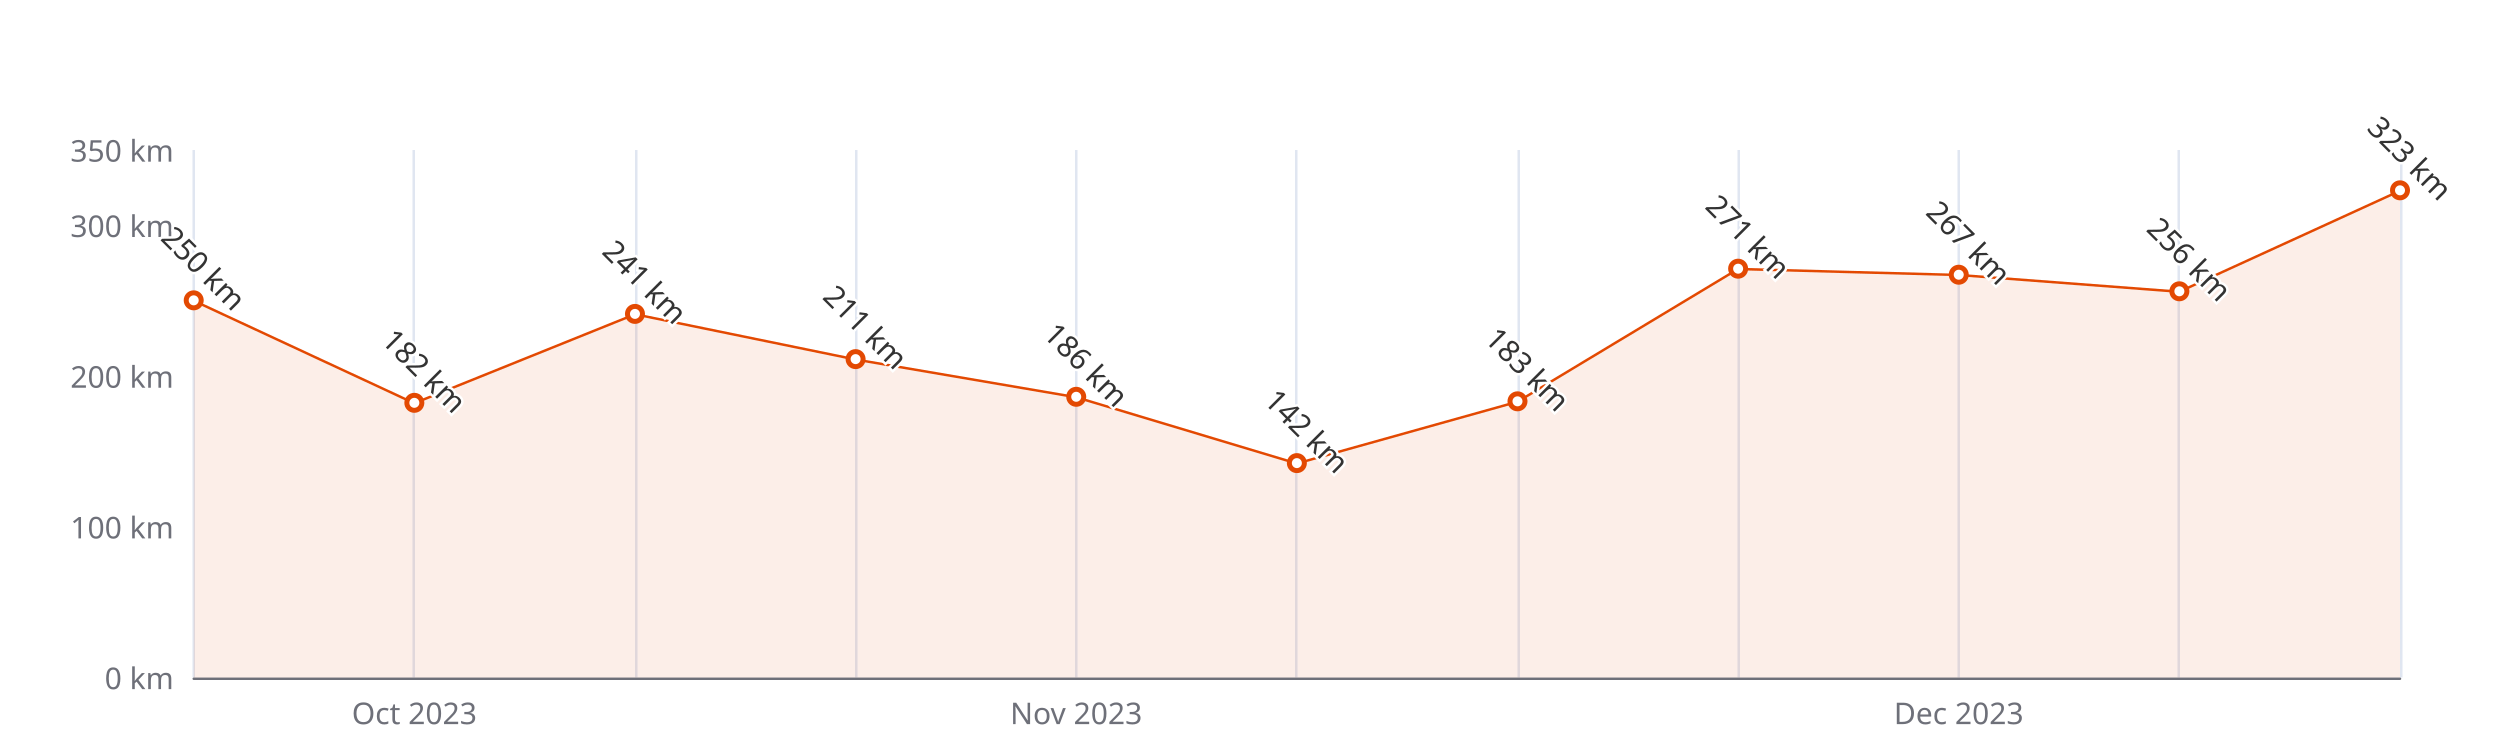
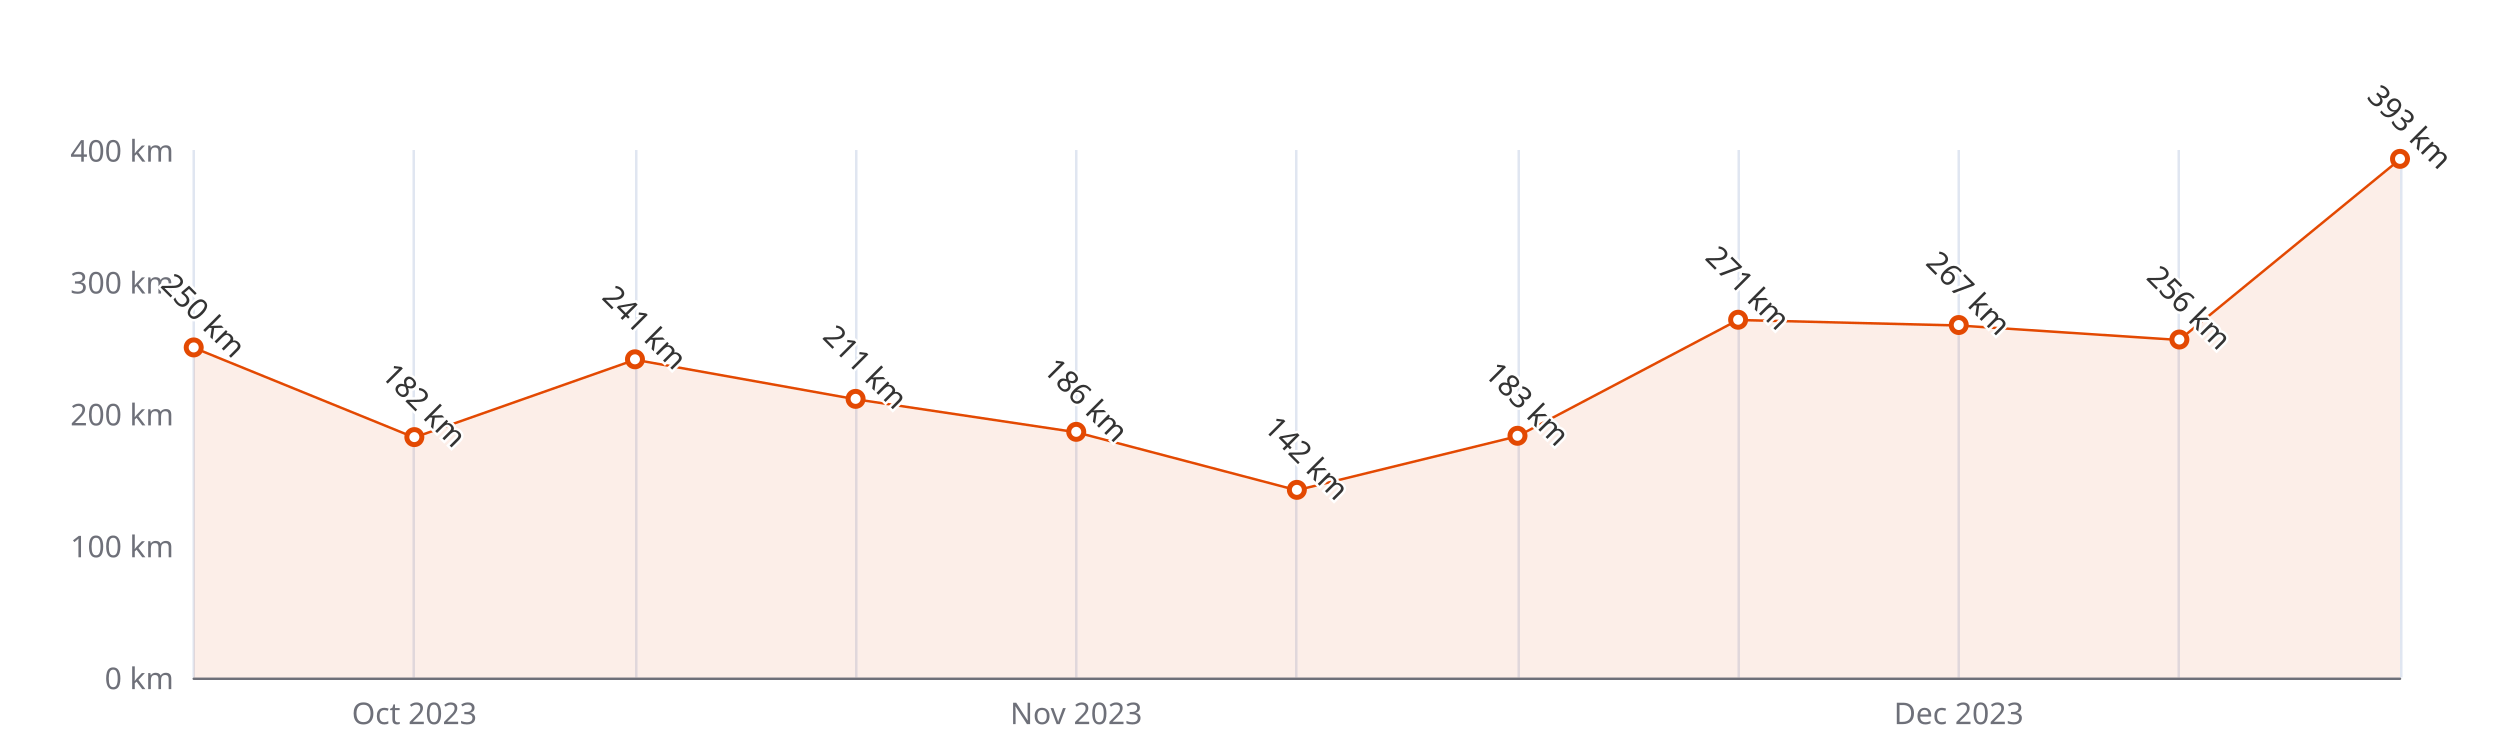
<svg xmlns="http://www.w3.org/2000/svg" width="1000" height="300" version="1.1" baseProfile="full" viewBox="0 0 1000 300">
  <rect width="1000" height="300" x="0" y="0" id="0" fill="#ffffff" />
  <path d="M77.5 60L77.5 271" fill="none" stroke="#E0E6F1" />
  <path d="M165.5 60L165.5 271" fill="none" stroke="#E0E6F1" />
  <path d="M254.5 60L254.5 271" fill="none" stroke="#E0E6F1" />
  <path d="M342.5 60L342.5 271" fill="none" stroke="#E0E6F1" />
  <path d="M430.5 60L430.5 271" fill="none" stroke="#E0E6F1" />
  <path d="M518.5 60L518.5 271" fill="none" stroke="#E0E6F1" />
  <path d="M607.5 60L607.5 271" fill="none" stroke="#E0E6F1" />
  <path d="M695.5 60L695.5 271" fill="none" stroke="#E0E6F1" />
  <path d="M783.5 60L783.5 271" fill="none" stroke="#E0E6F1" />
  <path d="M871.5 60L871.5 271" fill="none" stroke="#E0E6F1" />
  <path d="M960.5 60L960.5 271" fill="none" stroke="#E0E6F1" />
  <path d="M77.5 271.5L960 271.5" fill="none" stroke="#6E7079" stroke-linecap="round" />
  <text dominant-baseline="central" text-anchor="end" style="font-size:12px;font-family:sans-serif;" xml:space="preserve" transform="translate(69.48 271)" fill="#6E7079">0 km</text>
-   <text dominant-baseline="central" text-anchor="end" style="font-size:12px;font-family:sans-serif;" xml:space="preserve" transform="translate(69.48 210.7143)" fill="#6E7079">100 km</text>
-   <text dominant-baseline="central" text-anchor="end" style="font-size:12px;font-family:sans-serif;" xml:space="preserve" transform="translate(69.48 150.4286)" fill="#6E7079">200 km</text>
-   <text dominant-baseline="central" text-anchor="end" style="font-size:12px;font-family:sans-serif;" xml:space="preserve" transform="translate(69.48 90.1429)" fill="#6E7079">300 km</text>
-   <text dominant-baseline="central" text-anchor="end" style="font-size:12px;font-family:sans-serif;" xml:space="preserve" transform="translate(69.48 60)" fill="#6E7079">350 km</text>
+   <text dominant-baseline="central" text-anchor="end" style="font-size:12px;font-family:sans-serif;" xml:space="preserve" transform="translate(69.48 218.25)" fill="#6E7079">100 km</text>
+   <text dominant-baseline="central" text-anchor="end" style="font-size:12px;font-family:sans-serif;" xml:space="preserve" transform="translate(69.48 165.5)" fill="#6E7079">200 km</text>
+   <text dominant-baseline="central" text-anchor="end" style="font-size:12px;font-family:sans-serif;" xml:space="preserve" transform="translate(69.48 112.75)" fill="#6E7079">300 km</text>
+   <text dominant-baseline="central" text-anchor="end" style="font-size:12px;font-family:sans-serif;" xml:space="preserve" transform="translate(69.48 60)" fill="#6E7079">400 km</text>
  <text dominant-baseline="central" text-anchor="middle" style="font-size:12px;font-family:sans-serif;" xml:space="preserve" y="6" transform="translate(165.732 279)" fill="#6E7079">Oct 2023</text>
  <text dominant-baseline="central" text-anchor="middle" style="font-size:12px;font-family:sans-serif;" xml:space="preserve" y="6" transform="translate(430.488 279)" fill="#6E7079">Nov 2023</text>
  <text dominant-baseline="central" text-anchor="middle" style="font-size:12px;font-family:sans-serif;" xml:space="preserve" y="6" transform="translate(783.496 279)" fill="#6E7079">Dec 2023</text>
  <g clip-path="url(#zr4-c0)">
-     <path d="M77.5 120.3L165.7 161.3L254 125.7L342.2 143.8L430.5 158.9L518.7 185.4L607 160.7L695.2 107.6L783.5 110L871.7 116.7L960 76.3L960 271L871.7 271L783.5 271L695.2 271L607 271L518.7 271L430.5 271L342.2 271L254 271L165.7 271L77.5 271Z" fill="rgb(227,73,2)" fill-opacity="0.09" />
-     <path d="M77.5 120.3L165.7 161.3L254 125.7L342.2 143.8L430.5 158.9L518.7 185.4L607 160.7L695.2 107.6L783.5 110L871.7 116.7L960 76.3" fill="none" stroke="#E34902" stroke-linejoin="bevel" />
+     <path d="M77.5 139.1L165.7 175L254 143.9L342.2 159.7L430.5 172.9L518.7 196.1L607 174.5L695.2 128L783.5 130.2L871.7 136L960 63.7L960 271L871.7 271L783.5 271L695.2 271L607 271L518.7 271L430.5 271L342.2 271L254 271L165.7 271L77.5 271Z" fill="rgb(227,73,2)" fill-opacity="0.09" />
+     <path d="M77.5 139.1L165.7 175L254 143.9L342.2 159.7L430.5 172.9L518.7 196.1L607 174.5L695.2 128L783.5 130.2L871.7 136L960 63.7" fill="none" stroke="#E34902" stroke-linejoin="bevel" />
  </g>
-   <path d="M1 0A1 1 0 1 1 1 -0.1A1 1 0 0 1 1 0" transform="matrix(3,0,0,3,77.48,120.2857)" fill="#fff" stroke="#E34902" stroke-width="0.667" />
-   <path d="M1 0A1 1 0 1 1 1 -0.1A1 1 0 0 1 1 0" transform="matrix(3,0,0,3,165.732,161.28)" fill="#fff" stroke="#E34902" stroke-width="0.667" />
-   <path d="M1 0A1 1 0 1 1 1 -0.1A1 1 0 0 1 1 0" transform="matrix(3,0,0,3,253.984,125.7114)" fill="#fff" stroke="#E34902" stroke-width="0.667" />
-   <path d="M1 0A1 1 0 1 1 1 -0.1A1 1 0 0 1 1 0" transform="matrix(3,0,0,3,342.236,143.7971)" fill="#fff" stroke="#E34902" stroke-width="0.667" />
-   <path d="M1 0A1 1 0 1 1 1 -0.1A1 1 0 0 1 1 0" transform="matrix(3,0,0,3,430.488,158.8686)" fill="#fff" stroke="#E34902" stroke-width="0.667" />
-   <path d="M1 0A1 1 0 1 1 1 -0.1A1 1 0 0 1 1 0" transform="matrix(3,0,0,3,518.74,185.3943)" fill="#fff" stroke="#E34902" stroke-width="0.667" />
-   <path d="M1 0A1 1 0 1 1 1 -0.1A1 1 0 0 1 1 0" transform="matrix(3,0,0,3,606.992,160.6771)" fill="#fff" stroke="#E34902" stroke-width="0.667" />
-   <path d="M1 0A1 1 0 1 1 1 -0.1A1 1 0 0 1 1 0" transform="matrix(3,0,0,3,695.244,107.6257)" fill="#fff" stroke="#E34902" stroke-width="0.667" />
-   <path d="M1 0A1 1 0 1 1 1 -0.1A1 1 0 0 1 1 0" transform="matrix(3,0,0,3,783.496,110.0371)" fill="#fff" stroke="#E34902" stroke-width="0.667" />
-   <path d="M1 0A1 1 0 1 1 1 -0.1A1 1 0 0 1 1 0" transform="matrix(3,0,0,3,871.748,116.6686)" fill="#fff" stroke="#E34902" stroke-width="0.667" />
-   <path d="M1 0A1 1 0 1 1 1 -0.1A1 1 0 0 1 1 0" transform="matrix(3,0,0,3,960,76.2771)" fill="#fff" stroke="#E34902" stroke-width="0.667" />
-   <text dominant-baseline="central" text-anchor="middle" style="font-size:12px;font-family:sans-serif;" xml:space="preserve" y="-6" transform="matrix(0.707,0.707,-0.707,0.707,77.48,111.2857)" fill="#333" stroke="rgb(255,255,255)" stroke-width="2" paint-order="stroke" stroke-miterlimit="2">250 km</text>
-   <text dominant-baseline="central" text-anchor="middle" style="font-size:12px;font-family:sans-serif;" xml:space="preserve" y="-6" transform="matrix(0.707,0.707,-0.707,0.707,165.732,152.28)" fill="#333" stroke="rgb(255,255,255)" stroke-width="2" paint-order="stroke" stroke-miterlimit="2">182 km</text>
-   <text dominant-baseline="central" text-anchor="middle" style="font-size:12px;font-family:sans-serif;" xml:space="preserve" y="-6" transform="matrix(0.707,0.707,-0.707,0.707,253.984,116.7114)" fill="#333" stroke="rgb(255,255,255)" stroke-width="2" paint-order="stroke" stroke-miterlimit="2">241 km</text>
-   <text dominant-baseline="central" text-anchor="middle" style="font-size:12px;font-family:sans-serif;" xml:space="preserve" y="-6" transform="matrix(0.707,0.707,-0.707,0.707,342.236,134.7971)" fill="#333" stroke="rgb(255,255,255)" stroke-width="2" paint-order="stroke" stroke-miterlimit="2">211 km</text>
-   <text dominant-baseline="central" text-anchor="middle" style="font-size:12px;font-family:sans-serif;" xml:space="preserve" y="-6" transform="matrix(0.707,0.707,-0.707,0.707,430.488,149.8686)" fill="#333" stroke="rgb(255,255,255)" stroke-width="2" paint-order="stroke" stroke-miterlimit="2">186 km</text>
-   <text dominant-baseline="central" text-anchor="middle" style="font-size:12px;font-family:sans-serif;" xml:space="preserve" y="-6" transform="matrix(0.707,0.707,-0.707,0.707,518.74,176.3943)" fill="#333" stroke="rgb(255,255,255)" stroke-width="2" paint-order="stroke" stroke-miterlimit="2">142 km</text>
-   <text dominant-baseline="central" text-anchor="middle" style="font-size:12px;font-family:sans-serif;" xml:space="preserve" y="-6" transform="matrix(0.707,0.707,-0.707,0.707,606.992,151.6771)" fill="#333" stroke="rgb(255,255,255)" stroke-width="2" paint-order="stroke" stroke-miterlimit="2">183 km</text>
-   <text dominant-baseline="central" text-anchor="middle" style="font-size:12px;font-family:sans-serif;" xml:space="preserve" y="-6" transform="matrix(0.707,0.707,-0.707,0.707,695.244,98.6257)" fill="#333" stroke="rgb(255,255,255)" stroke-width="2" paint-order="stroke" stroke-miterlimit="2">271 km</text>
-   <text dominant-baseline="central" text-anchor="middle" style="font-size:12px;font-family:sans-serif;" xml:space="preserve" y="-6" transform="matrix(0.707,0.707,-0.707,0.707,783.496,101.0371)" fill="#333" stroke="rgb(255,255,255)" stroke-width="2" paint-order="stroke" stroke-miterlimit="2">267 km</text>
-   <text dominant-baseline="central" text-anchor="middle" style="font-size:12px;font-family:sans-serif;" xml:space="preserve" y="-6" transform="matrix(0.707,0.707,-0.707,0.707,871.748,107.6686)" fill="#333" stroke="rgb(255,255,255)" stroke-width="2" paint-order="stroke" stroke-miterlimit="2">256 km</text>
-   <text dominant-baseline="central" text-anchor="middle" style="font-size:12px;font-family:sans-serif;" xml:space="preserve" y="-6" transform="matrix(0.707,0.707,-0.707,0.707,960,67.2771)" fill="#333" stroke="rgb(255,255,255)" stroke-width="2" paint-order="stroke" stroke-miterlimit="2">323 km</text>
+   <path d="M1 0A1 1 0 1 1 1 -0.1A1 1 0 0 1 1 0" transform="matrix(3,0,0,3,77.48,139.125)" fill="#fff" stroke="#E34902" stroke-width="0.667" />
+   <path d="M1 0A1 1 0 1 1 1 -0.1A1 1 0 0 1 1 0" transform="matrix(3,0,0,3,165.732,174.995)" fill="#fff" stroke="#E34902" stroke-width="0.667" />
+   <path d="M1 0A1 1 0 1 1 1 -0.1A1 1 0 0 1 1 0" transform="matrix(3,0,0,3,253.984,143.8725)" fill="#fff" stroke="#E34902" stroke-width="0.667" />
+   <path d="M1 0A1 1 0 1 1 1 -0.1A1 1 0 0 1 1 0" transform="matrix(3,0,0,3,342.236,159.6975)" fill="#fff" stroke="#E34902" stroke-width="0.667" />
+   <path d="M1 0A1 1 0 1 1 1 -0.1A1 1 0 0 1 1 0" transform="matrix(3,0,0,3,430.488,172.885)" fill="#fff" stroke="#E34902" stroke-width="0.667" />
+   <path d="M1 0A1 1 0 1 1 1 -0.1A1 1 0 0 1 1 0" transform="matrix(3,0,0,3,518.74,196.095)" fill="#fff" stroke="#E34902" stroke-width="0.667" />
+   <path d="M1 0A1 1 0 1 1 1 -0.1A1 1 0 0 1 1 0" transform="matrix(3,0,0,3,606.992,174.4675)" fill="#fff" stroke="#E34902" stroke-width="0.667" />
+   <path d="M1 0A1 1 0 1 1 1 -0.1A1 1 0 0 1 1 0" transform="matrix(3,0,0,3,695.244,128.0475)" fill="#fff" stroke="#E34902" stroke-width="0.667" />
+   <path d="M1 0A1 1 0 1 1 1 -0.1A1 1 0 0 1 1 0" transform="matrix(3,0,0,3,783.496,130.1575)" fill="#fff" stroke="#E34902" stroke-width="0.667" />
+   <path d="M1 0A1 1 0 1 1 1 -0.1A1 1 0 0 1 1 0" transform="matrix(3,0,0,3,871.748,135.96)" fill="#fff" stroke="#E34902" stroke-width="0.667" />
+   <path d="M1 0A1 1 0 1 1 1 -0.1A1 1 0 0 1 1 0" transform="matrix(3,0,0,3,960,63.6925)" fill="#fff" stroke="#E34902" stroke-width="0.667" />
+   <text dominant-baseline="central" text-anchor="middle" style="font-size:12px;font-family:sans-serif;" xml:space="preserve" y="-6" transform="matrix(0.707,0.707,-0.707,0.707,77.48,130.125)" fill="#333" stroke="rgb(255,255,255)" stroke-width="2" paint-order="stroke" stroke-miterlimit="2">250 km</text>
+   <text dominant-baseline="central" text-anchor="middle" style="font-size:12px;font-family:sans-serif;" xml:space="preserve" y="-6" transform="matrix(0.707,0.707,-0.707,0.707,165.732,165.995)" fill="#333" stroke="rgb(255,255,255)" stroke-width="2" paint-order="stroke" stroke-miterlimit="2">182 km</text>
+   <text dominant-baseline="central" text-anchor="middle" style="font-size:12px;font-family:sans-serif;" xml:space="preserve" y="-6" transform="matrix(0.707,0.707,-0.707,0.707,253.984,134.8725)" fill="#333" stroke="rgb(255,255,255)" stroke-width="2" paint-order="stroke" stroke-miterlimit="2">241 km</text>
+   <text dominant-baseline="central" text-anchor="middle" style="font-size:12px;font-family:sans-serif;" xml:space="preserve" y="-6" transform="matrix(0.707,0.707,-0.707,0.707,342.236,150.6975)" fill="#333" stroke="rgb(255,255,255)" stroke-width="2" paint-order="stroke" stroke-miterlimit="2">211 km</text>
+   <text dominant-baseline="central" text-anchor="middle" style="font-size:12px;font-family:sans-serif;" xml:space="preserve" y="-6" transform="matrix(0.707,0.707,-0.707,0.707,430.488,163.885)" fill="#333" stroke="rgb(255,255,255)" stroke-width="2" paint-order="stroke" stroke-miterlimit="2">186 km</text>
+   <text dominant-baseline="central" text-anchor="middle" style="font-size:12px;font-family:sans-serif;" xml:space="preserve" y="-6" transform="matrix(0.707,0.707,-0.707,0.707,518.74,187.095)" fill="#333" stroke="rgb(255,255,255)" stroke-width="2" paint-order="stroke" stroke-miterlimit="2">142 km</text>
+   <text dominant-baseline="central" text-anchor="middle" style="font-size:12px;font-family:sans-serif;" xml:space="preserve" y="-6" transform="matrix(0.707,0.707,-0.707,0.707,606.992,165.4675)" fill="#333" stroke="rgb(255,255,255)" stroke-width="2" paint-order="stroke" stroke-miterlimit="2">183 km</text>
+   <text dominant-baseline="central" text-anchor="middle" style="font-size:12px;font-family:sans-serif;" xml:space="preserve" y="-6" transform="matrix(0.707,0.707,-0.707,0.707,695.244,119.0475)" fill="#333" stroke="rgb(255,255,255)" stroke-width="2" paint-order="stroke" stroke-miterlimit="2">271 km</text>
+   <text dominant-baseline="central" text-anchor="middle" style="font-size:12px;font-family:sans-serif;" xml:space="preserve" y="-6" transform="matrix(0.707,0.707,-0.707,0.707,783.496,121.1575)" fill="#333" stroke="rgb(255,255,255)" stroke-width="2" paint-order="stroke" stroke-miterlimit="2">267 km</text>
+   <text dominant-baseline="central" text-anchor="middle" style="font-size:12px;font-family:sans-serif;" xml:space="preserve" y="-6" transform="matrix(0.707,0.707,-0.707,0.707,871.748,126.96)" fill="#333" stroke="rgb(255,255,255)" stroke-width="2" paint-order="stroke" stroke-miterlimit="2">256 km</text>
+   <text dominant-baseline="central" text-anchor="middle" style="font-size:12px;font-family:sans-serif;" xml:space="preserve" y="-6" transform="matrix(0.707,0.707,-0.707,0.707,960,54.6925)" fill="#333" stroke="rgb(255,255,255)" stroke-width="2" paint-order="stroke" stroke-miterlimit="2">393 km</text>
  <defs>
    <clipPath id="zr4-c0">
      <path d="M76 59.5l884 0l0 212l-884 0Z" fill="#000" />
    </clipPath>
  </defs>
</svg>
